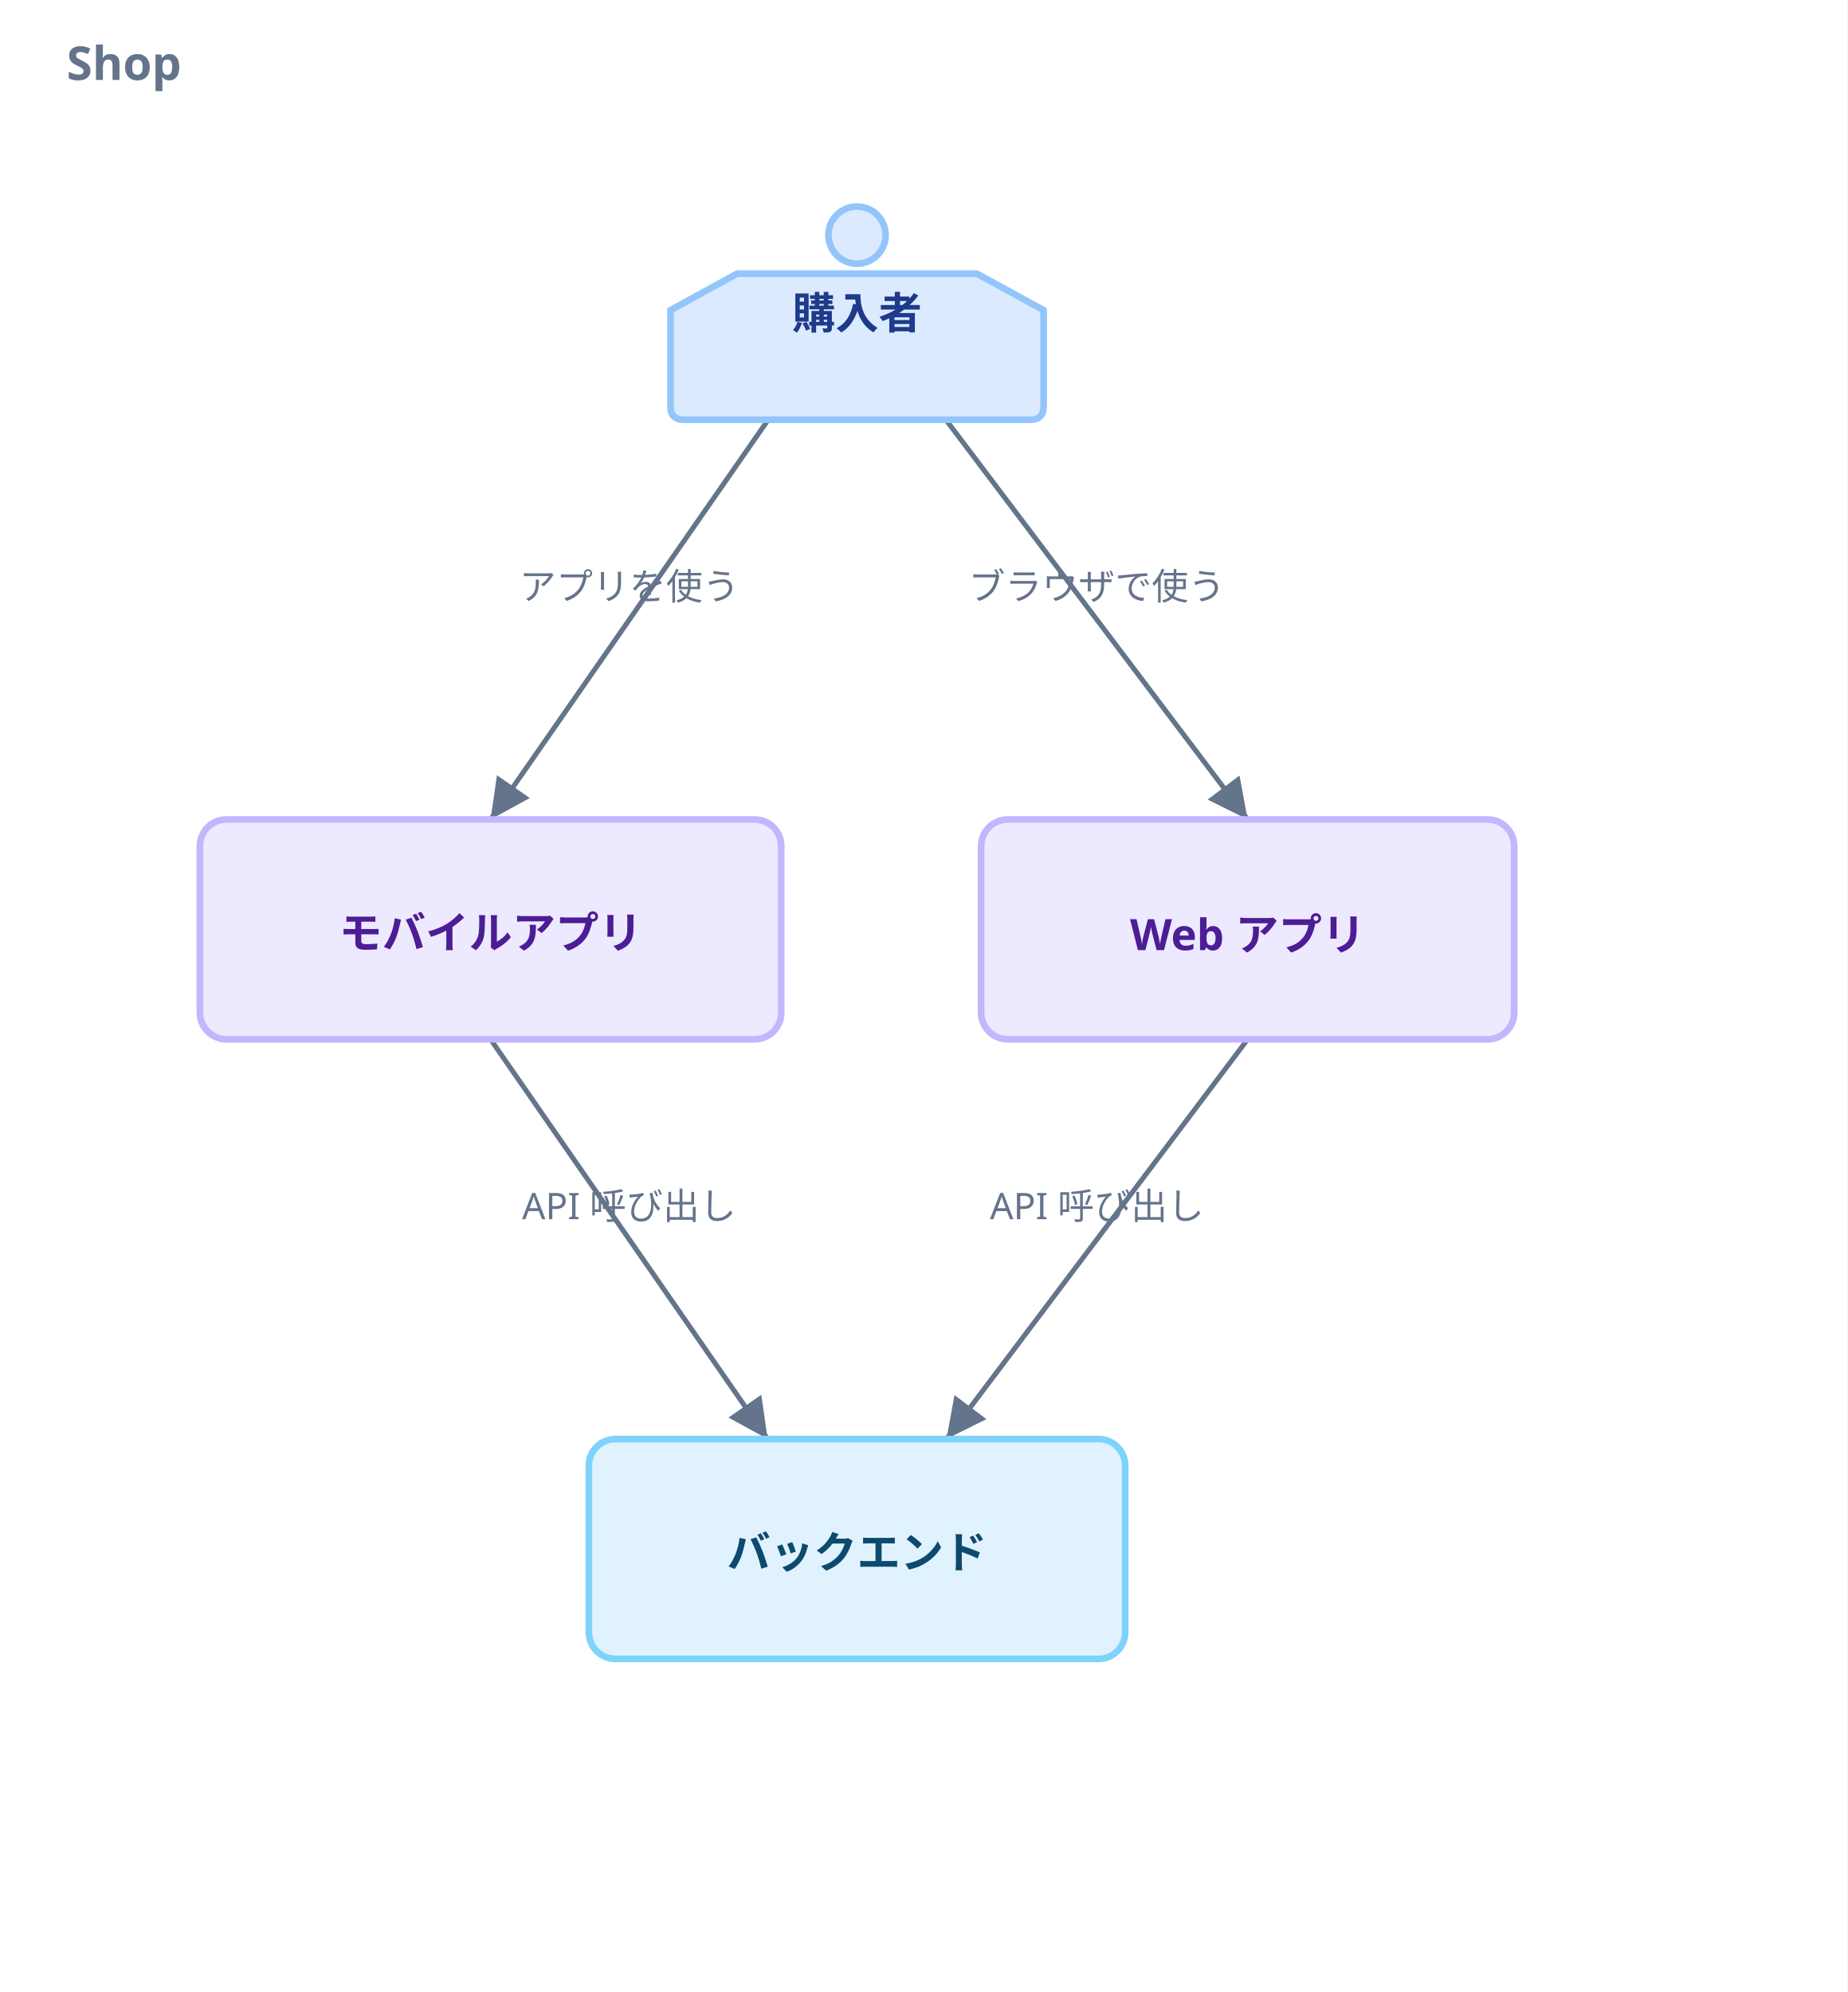
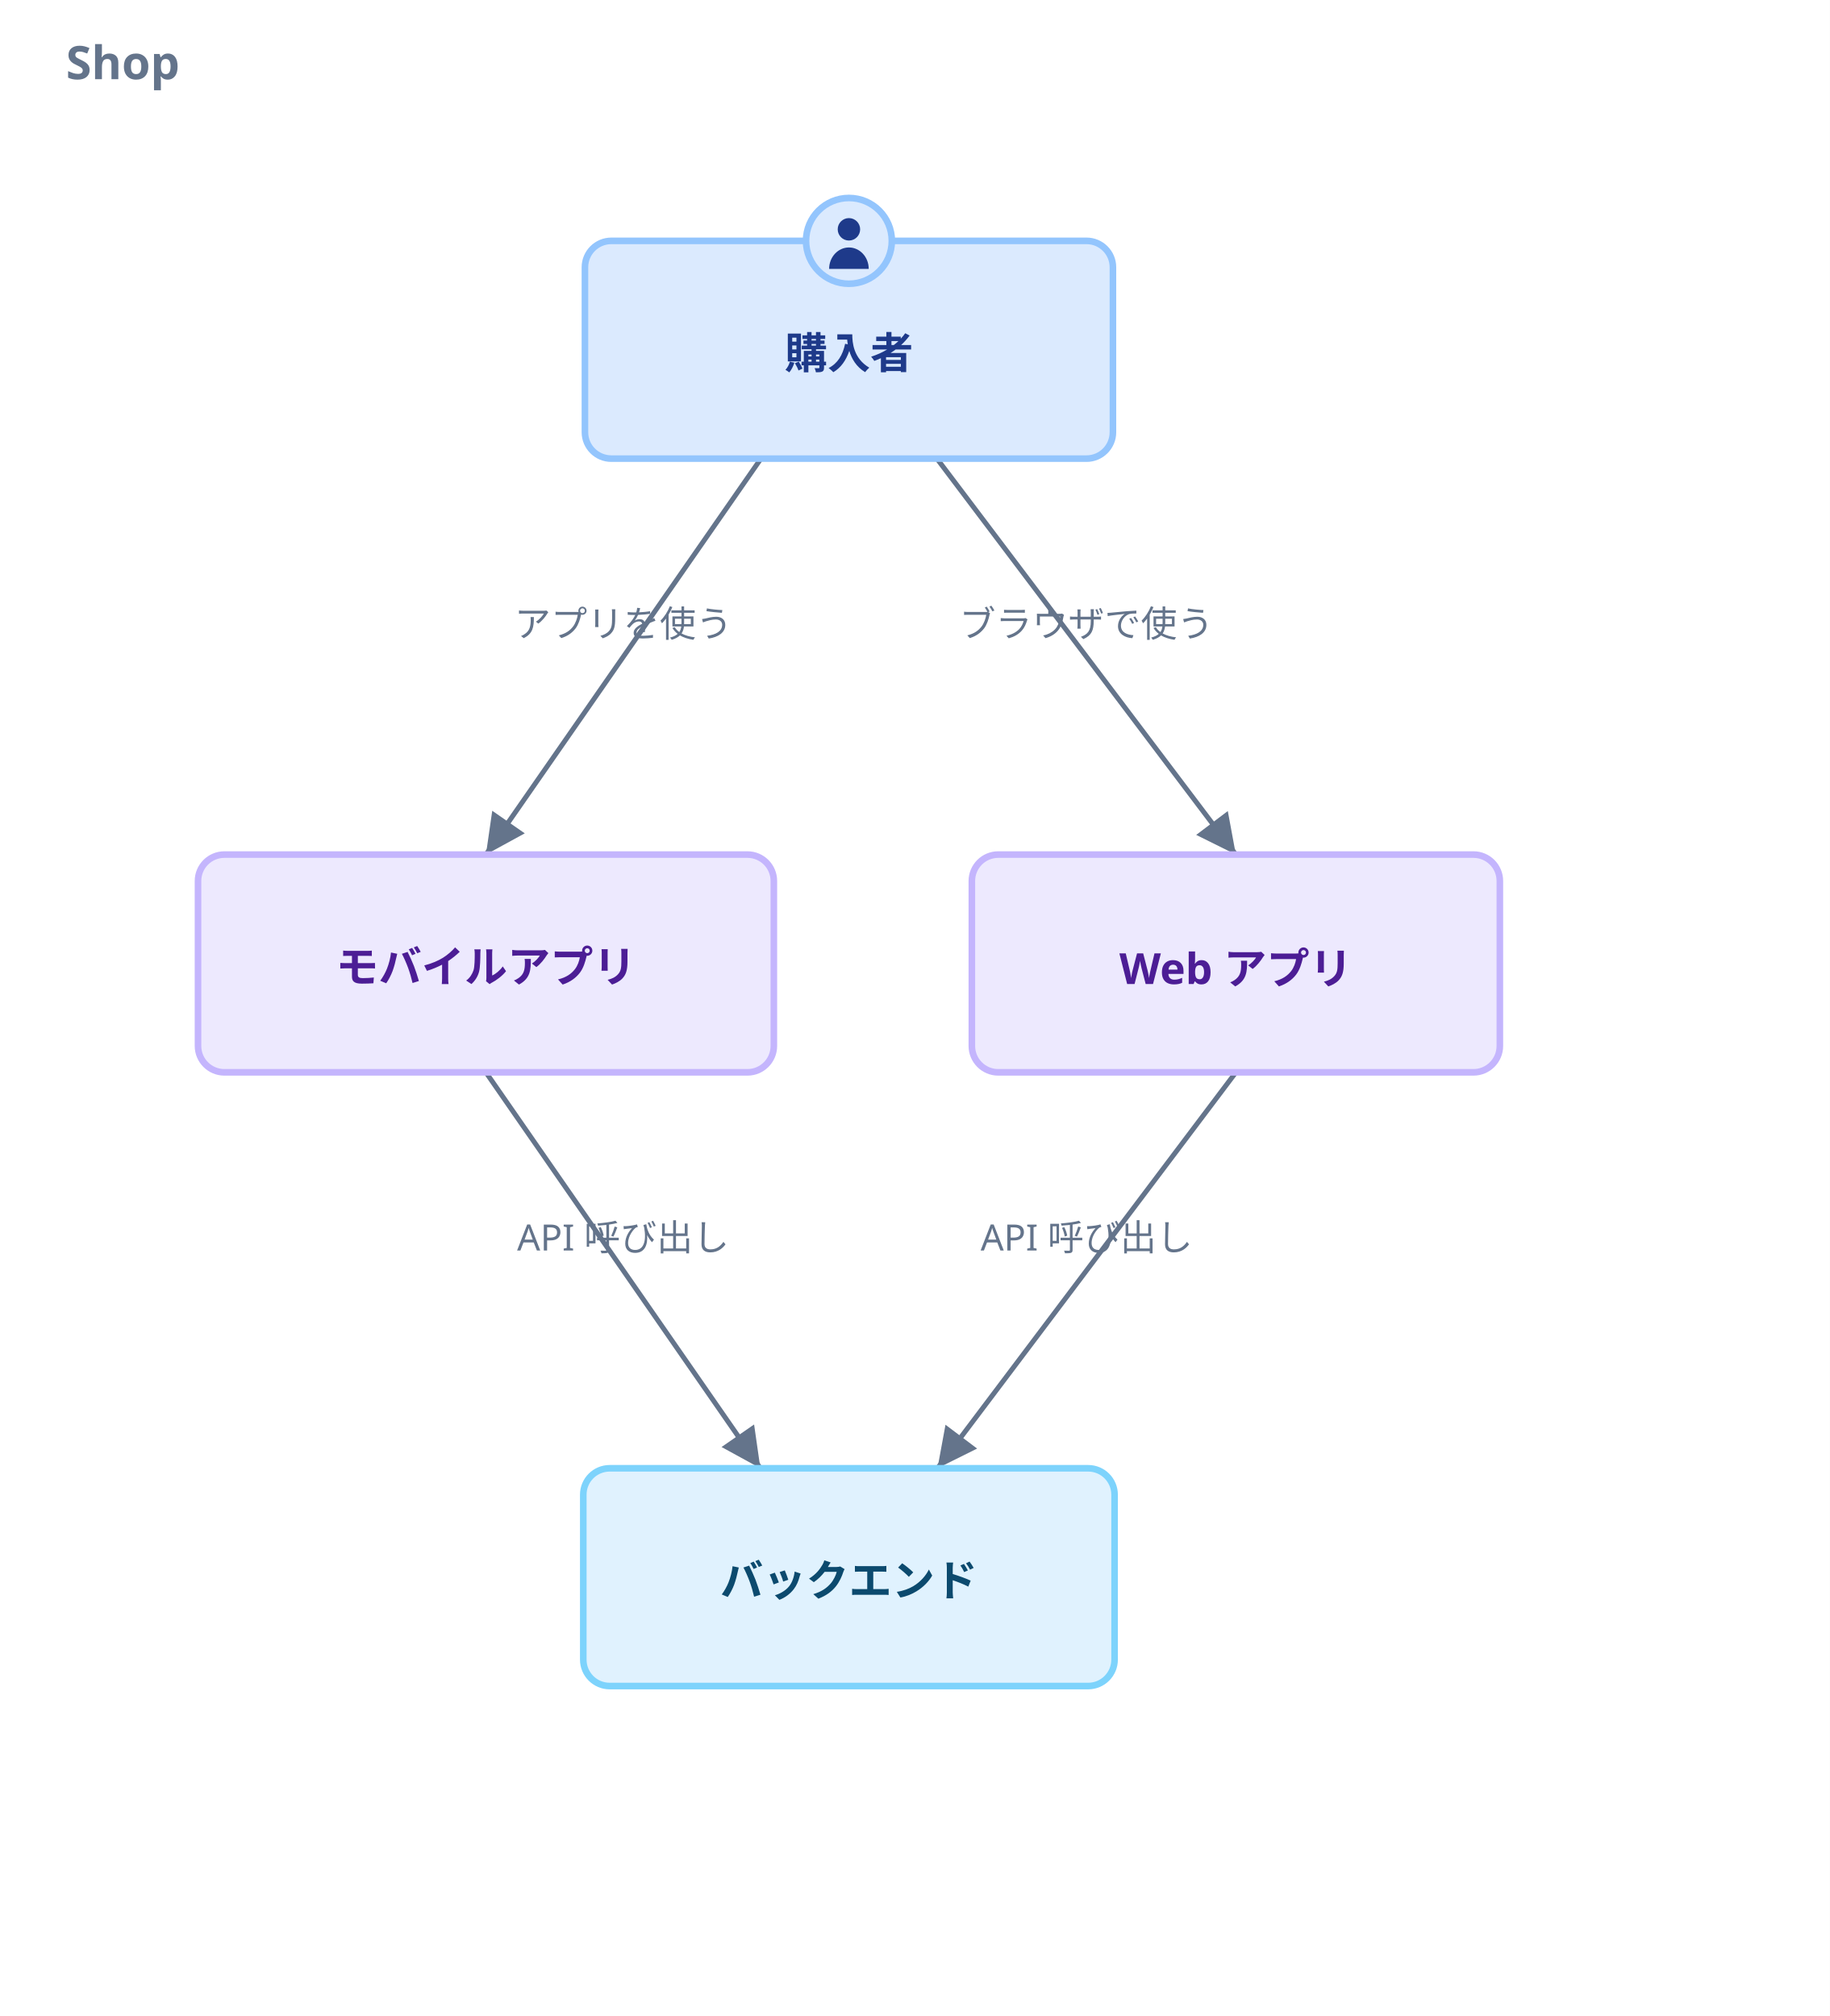
- <svg xmlns="http://www.w3.org/2000/svg" viewBox="0 0 554.5 598" width="554.5" height="598">
+ <svg xmlns="http://www.w3.org/2000/svg" viewBox="0 0 554.5 611" width="554.5" height="611">
  <defs>
    <marker id="arrow-default" viewBox="0 0 10 10" refX="10" refY="5" markerWidth="8" markerHeight="8" orient="auto-start-reverse">
      <path d="M 0 0 L 10 5 L 0 10 z" fill="#64748B" />
    </marker>
  </defs>
-   <rect width="554.5" height="598" fill="#FFFFFF" rx="0" />
+   <rect width="554.5" height="611" fill="#FFFFFF" rx="0" />
  <text x="20" y="24" fill="#64748B" font-size="14px" font-family="sans-serif" font-weight="bold">Shop</text>
  <g class="edges">
    <g data-edge-from="Customer" data-edge-to="MobileApp" data-edge-kind="sync" data-edge-canonical-id="Customer-&gt;MobileApp" data-edge-label="アプリを使う" class="krs-edge krs-edge--interactive">
-       <line x1="230.583" y1="126" x2="147.25" y2="246" stroke="transparent" stroke-width="14" stroke-linecap="butt" class="krs-edge__hitline" />
-       <line x1="230.583" y1="126" x2="147.25" y2="246" stroke="#64748B" stroke-width="1.5" marker-end="url(#arrow-default)" />
-       <text x="188.917" y="180" text-anchor="middle" fill="#64748B" font-size="11px" font-family="sans-serif">アプリを使う</text>
+       <line x1="230.583" y1="139" x2="147.25" y2="259" stroke="transparent" stroke-width="14" stroke-linecap="butt" class="krs-edge__hitline" />
+       <line x1="230.583" y1="139" x2="147.25" y2="259" stroke="#64748B" stroke-width="1.5" marker-end="url(#arrow-default)" />
+       <text x="188.917" y="193" text-anchor="middle" fill="#64748B" font-size="11px" font-family="sans-serif">アプリを使う</text>
    </g>
    <g data-edge-from="Customer" data-edge-to="WebApp" data-edge-kind="sync" data-edge-canonical-id="Customer-&gt;WebApp" data-edge-label="ブラウザで使う" class="krs-edge krs-edge--interactive">
-       <line x1="283.917" y1="126" x2="374.5" y2="246" stroke="transparent" stroke-width="14" stroke-linecap="butt" class="krs-edge__hitline" />
-       <line x1="283.917" y1="126" x2="374.5" y2="246" stroke="#64748B" stroke-width="1.5" marker-end="url(#arrow-default)" />
-       <text x="329.208" y="180" text-anchor="middle" fill="#64748B" font-size="11px" font-family="sans-serif">ブラウザで使う</text>
+       <line x1="283.917" y1="139" x2="374.5" y2="259" stroke="transparent" stroke-width="14" stroke-linecap="butt" class="krs-edge__hitline" />
+       <line x1="283.917" y1="139" x2="374.5" y2="259" stroke="#64748B" stroke-width="1.5" marker-end="url(#arrow-default)" />
+       <text x="329.208" y="193" text-anchor="middle" fill="#64748B" font-size="11px" font-family="sans-serif">ブラウザで使う</text>
    </g>
    <g data-edge-from="MobileApp" data-edge-to="Backend" data-edge-kind="sync" data-edge-canonical-id="MobileApp-&gt;Backend" data-edge-label="API 呼び出し" class="krs-edge krs-edge--interactive">
-       <line x1="147.25" y1="312" x2="230.417" y2="432" stroke="transparent" stroke-width="14" stroke-linecap="butt" class="krs-edge__hitline" />
-       <line x1="147.25" y1="312" x2="230.417" y2="432" stroke="#64748B" stroke-width="1.5" marker-end="url(#arrow-default)" />
-       <text x="188.833" y="366" text-anchor="middle" fill="#64748B" font-size="11px" font-family="sans-serif">API 呼び出し</text>
+       <line x1="147.25" y1="325" x2="230.417" y2="445" stroke="transparent" stroke-width="14" stroke-linecap="butt" class="krs-edge__hitline" />
+       <line x1="147.25" y1="325" x2="230.417" y2="445" stroke="#64748B" stroke-width="1.5" marker-end="url(#arrow-default)" />
+       <text x="188.833" y="379" text-anchor="middle" fill="#64748B" font-size="11px" font-family="sans-serif">API 呼び出し</text>
    </g>
    <g data-edge-from="WebApp" data-edge-to="Backend" data-edge-kind="sync" data-edge-canonical-id="WebApp-&gt;Backend" data-edge-label="API 呼び出し" class="krs-edge krs-edge--interactive">
-       <line x1="374.5" y1="312" x2="284.083" y2="432" stroke="transparent" stroke-width="14" stroke-linecap="butt" class="krs-edge__hitline" />
-       <line x1="374.5" y1="312" x2="284.083" y2="432" stroke="#64748B" stroke-width="1.5" marker-end="url(#arrow-default)" />
-       <text x="329.292" y="366" text-anchor="middle" fill="#64748B" font-size="11px" font-family="sans-serif">API 呼び出し</text>
+       <line x1="374.5" y1="325" x2="284.083" y2="445" stroke="transparent" stroke-width="14" stroke-linecap="butt" class="krs-edge__hitline" />
+       <line x1="374.5" y1="325" x2="284.083" y2="445" stroke="#64748B" stroke-width="1.5" marker-end="url(#arrow-default)" />
+       <text x="329.292" y="379" text-anchor="middle" fill="#64748B" font-size="11px" font-family="sans-serif">API 呼び出し</text>
    </g>
  </g>
  <g class="nodes">
    <g data-node-id="Customer" data-node-kind="user" data-has-children="false" data-has-description="false">
-       <circle cx="257.25" cy="70.58" r="8.58" fill="#DBEAFE" stroke="#93C5FD" stroke-width="2" />
-       <path d="M221.25 82.16 L293.25 82.16 L313.25 93.12 L313.25 122 Q313.25 126 309.25 126 L205.25 126 Q201.25 126 201.25 122 L201.25 93.12 Z" fill="#DBEAFE" stroke="#93C5FD" stroke-width="2" />
-       <text x="257.25" y="93" text-anchor="middle" dominant-baseline="central" fill="#1E3A8A" font-size="13px" font-weight="bold" font-family="sans-serif">購入者</text>
+       <rect x="177.25" y="73" width="160" height="66" rx="8" ry="8" fill="#DBEAFE" stroke="#93C5FD" stroke-width="2" />
+       <circle cx="257.25" cy="73" r="13" fill="#DBEAFE" stroke="#93C5FD" stroke-width="2" />
+       <circle cx="257.25" cy="69.5" r="3.4" fill="#1E3A8A" />
+       <path d="M251.25 81.5 a6 6.5 0 0 1 12 0 Z" fill="#1E3A8A" />
+       <text x="257.25" y="106" text-anchor="middle" dominant-baseline="central" fill="#1E3A8A" font-size="13px" font-weight="bold" font-family="sans-serif">購入者</text>
    </g>
    <g data-node-id="MobileApp" data-node-kind="client" data-has-children="false" data-has-description="false">
-       <rect x="60" y="246" width="174.5" height="66" rx="8" ry="8" fill="#EDE9FE" stroke="#C4B5FD" stroke-width="2" />
-       <text x="147.25" y="279" text-anchor="middle" dominant-baseline="central" fill="#4C1D95" font-size="13px" font-weight="bold" font-family="sans-serif">モバイルアプリ</text>
+       <rect x="60" y="259" width="174.5" height="66" rx="8" ry="8" fill="#EDE9FE" stroke="#C4B5FD" stroke-width="2" />
+       <text x="147.25" y="292" text-anchor="middle" dominant-baseline="central" fill="#4C1D95" font-size="13px" font-weight="bold" font-family="sans-serif">モバイルアプリ</text>
    </g>
    <g data-node-id="WebApp" data-node-kind="client" data-has-children="false" data-has-description="false">
-       <rect x="294.5" y="246" width="160" height="66" rx="8" ry="8" fill="#EDE9FE" stroke="#C4B5FD" stroke-width="2" />
-       <text x="374.5" y="279" text-anchor="middle" dominant-baseline="central" fill="#4C1D95" font-size="13px" font-weight="bold" font-family="sans-serif">Web アプリ</text>
+       <rect x="294.5" y="259" width="160" height="66" rx="8" ry="8" fill="#EDE9FE" stroke="#C4B5FD" stroke-width="2" />
+       <text x="374.5" y="292" text-anchor="middle" dominant-baseline="central" fill="#4C1D95" font-size="13px" font-weight="bold" font-family="sans-serif">Web アプリ</text>
    </g>
    <g data-node-id="Backend" data-node-kind="service" data-has-children="true" data-has-description="false" style="cursor: pointer">
-       <rect x="176.75" y="432" width="161" height="66" rx="8" ry="8" fill="#E0F2FE" stroke="#7DD3FC" stroke-width="2" />
-       <text x="257.25" y="465" text-anchor="middle" dominant-baseline="central" fill="#0C4A6E" font-size="13px" font-weight="bold" font-family="sans-serif">バックエンド</text>
+       <rect x="176.75" y="445" width="161" height="66" rx="8" ry="8" fill="#E0F2FE" stroke="#7DD3FC" stroke-width="2" />
+       <text x="257.25" y="478" text-anchor="middle" dominant-baseline="central" fill="#0C4A6E" font-size="13px" font-weight="bold" font-family="sans-serif">バックエンド</text>
    </g>
  </g>
</svg>
